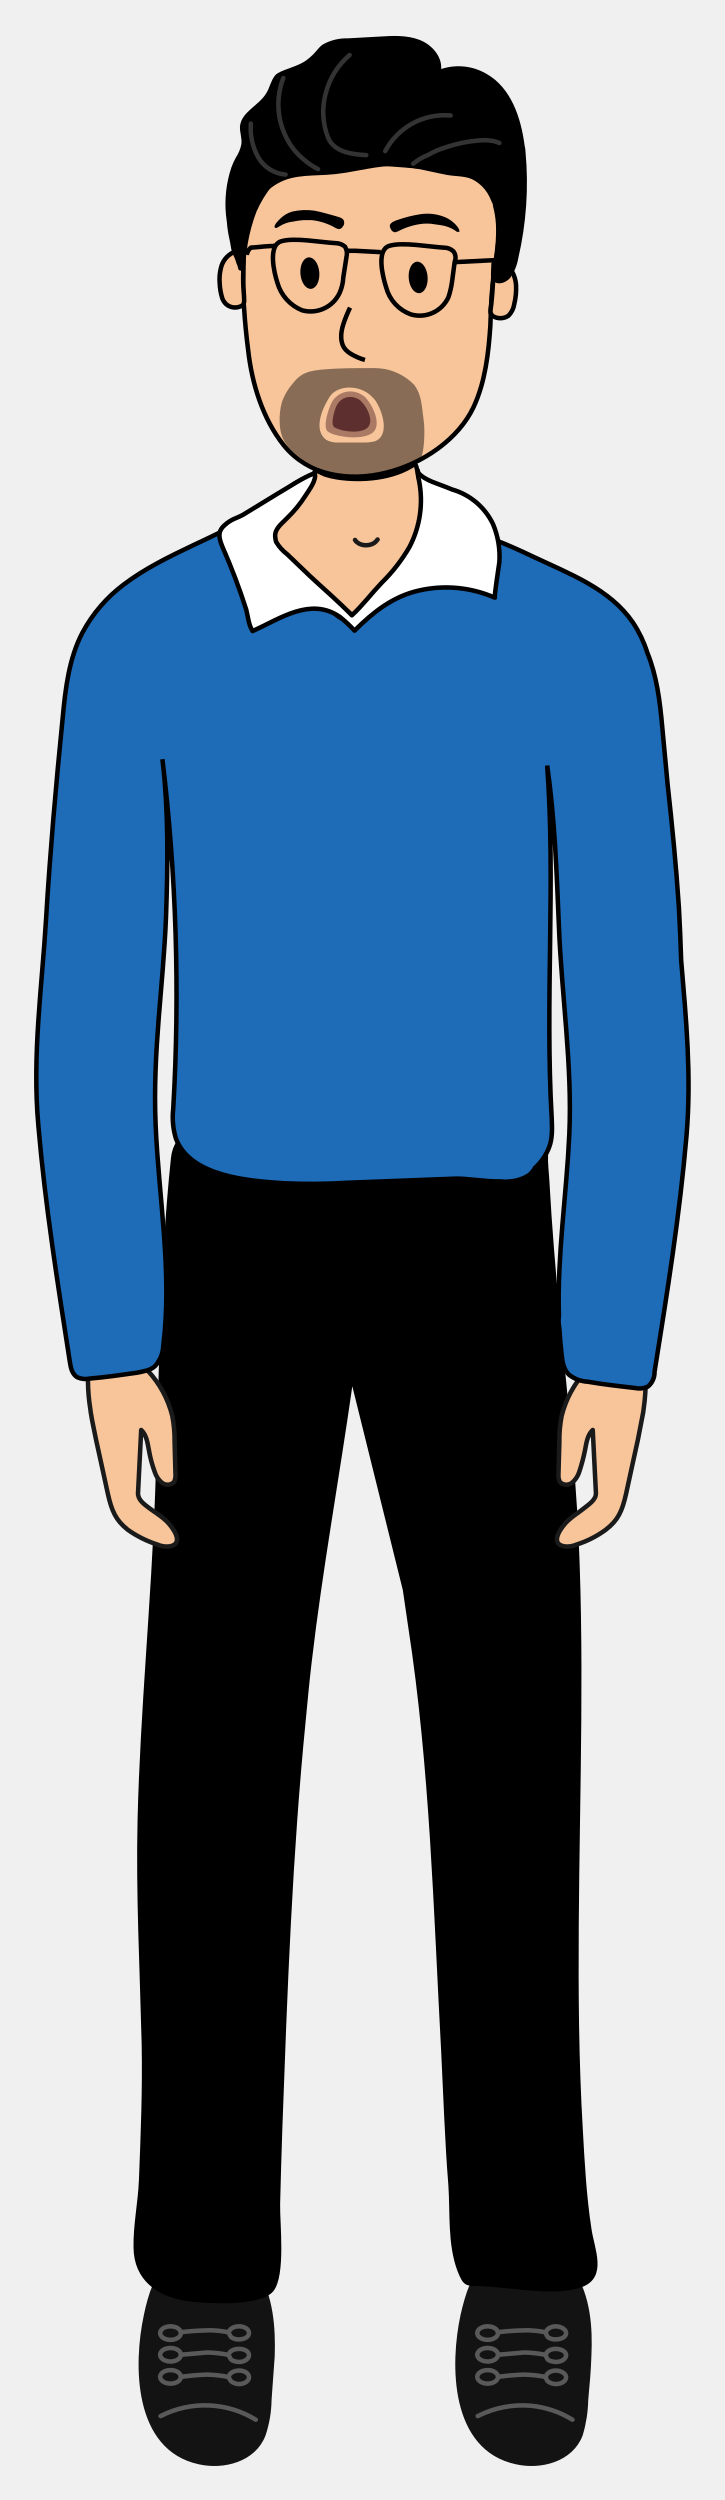
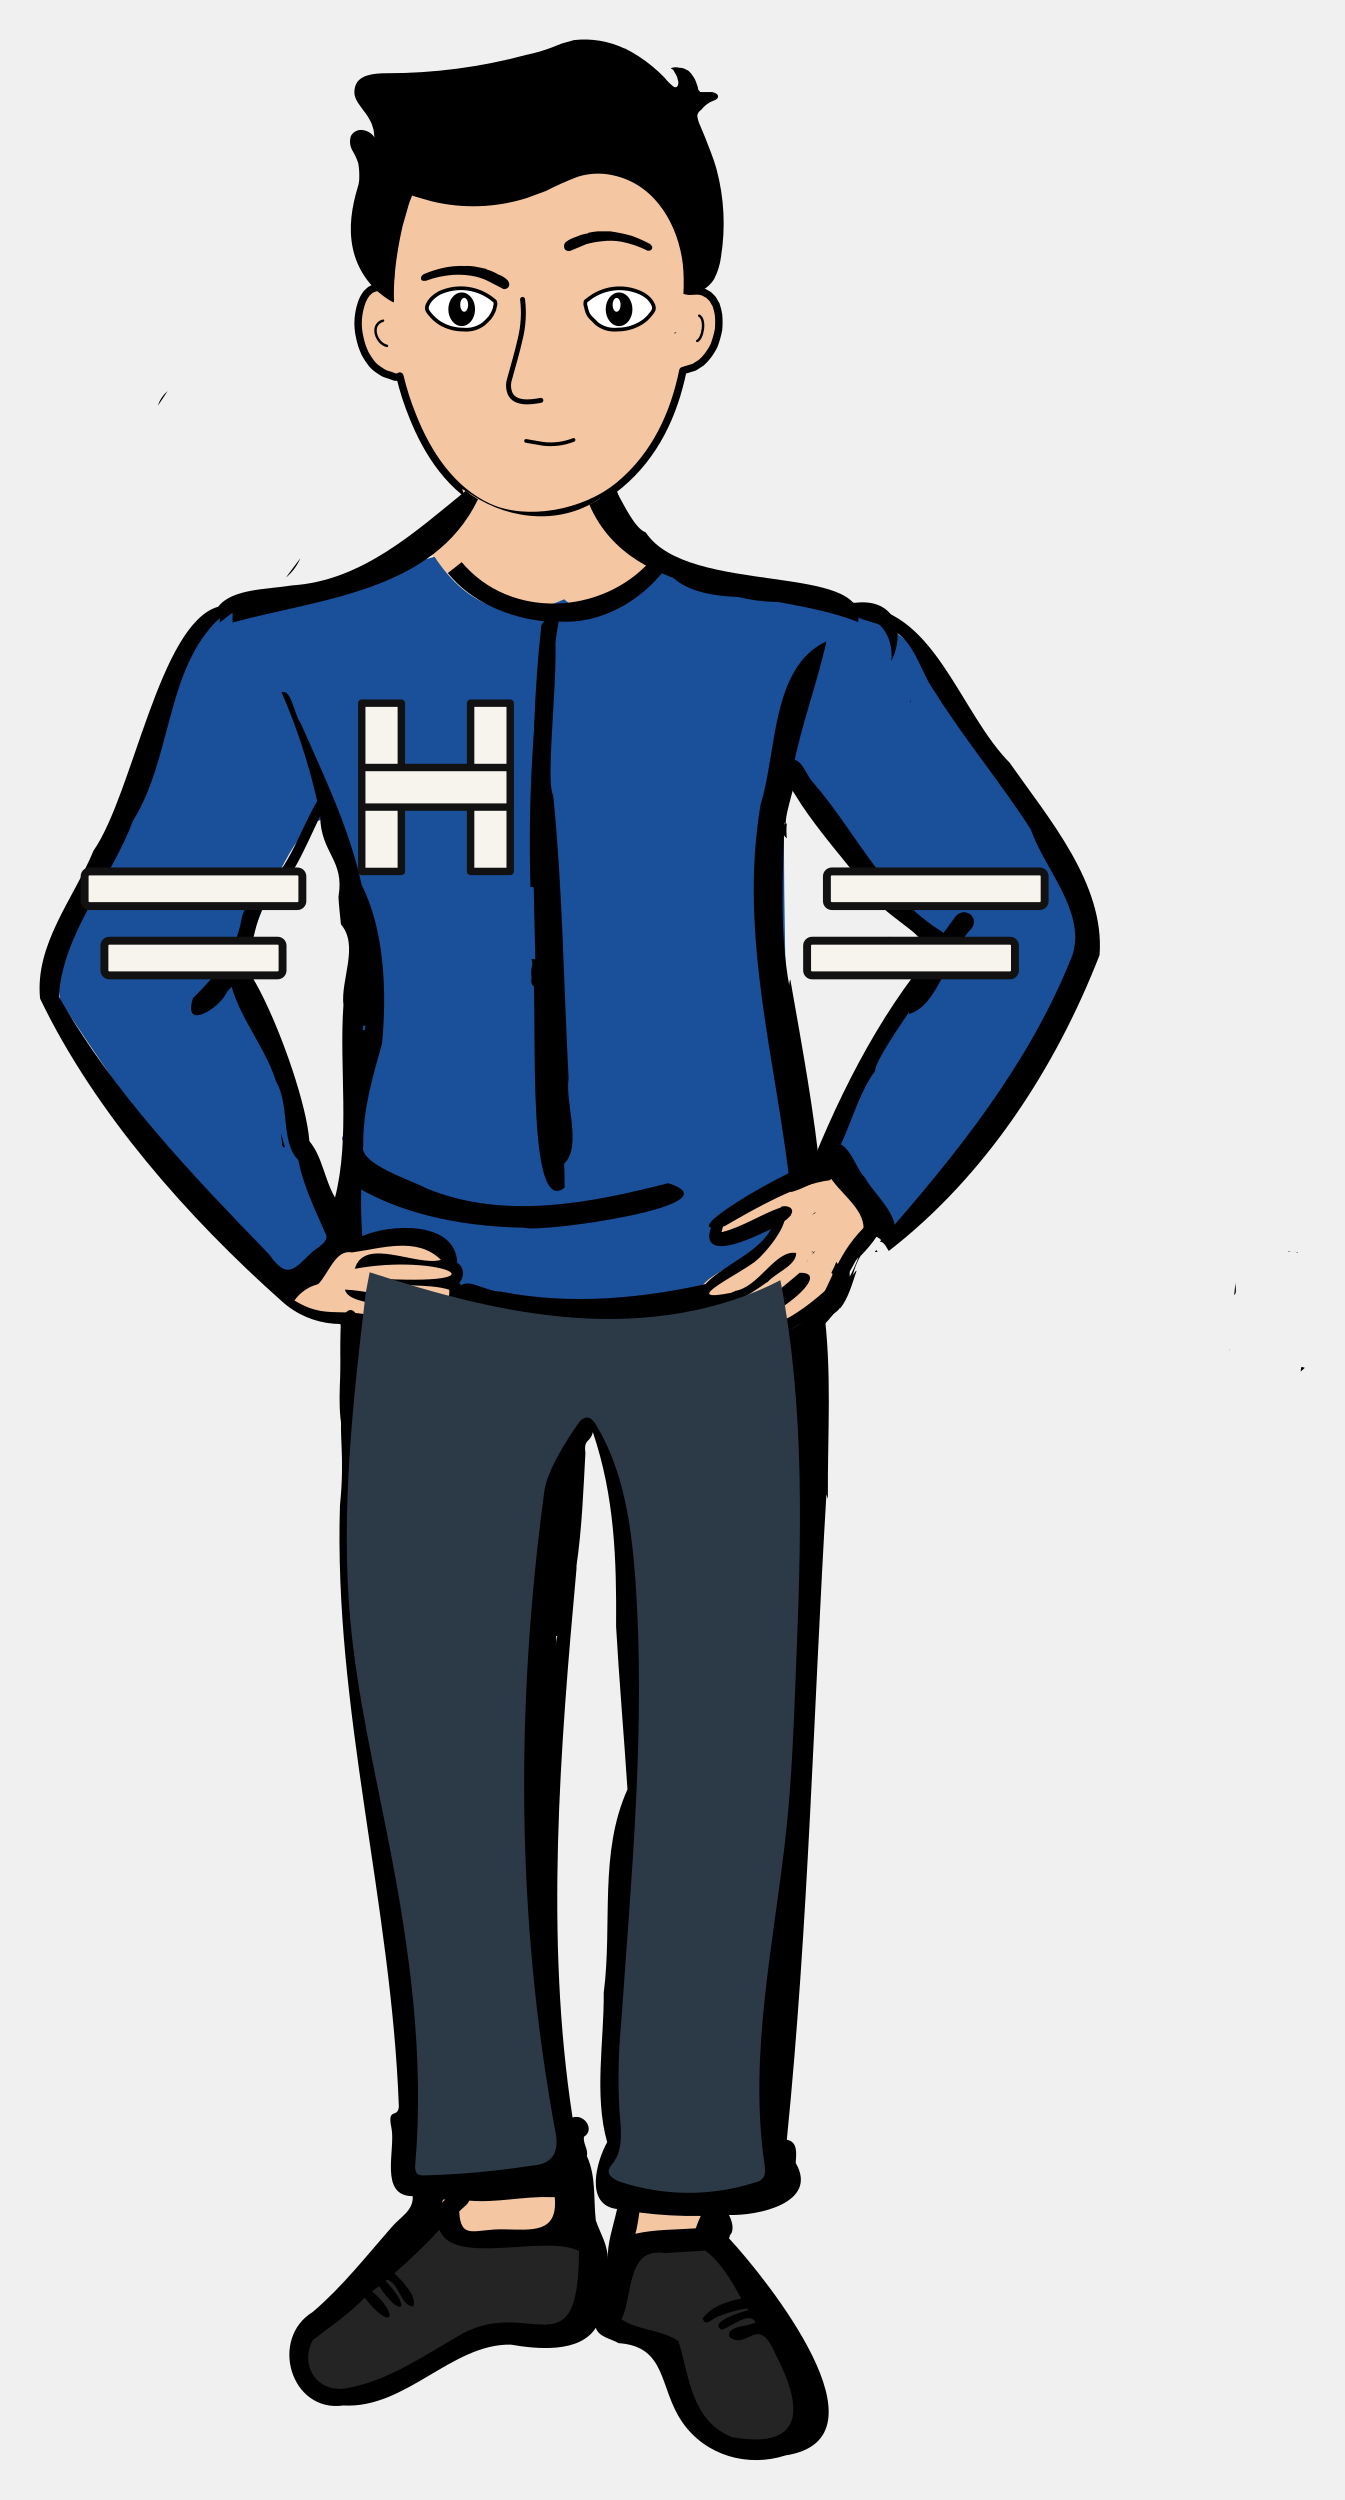
- <svg xmlns="http://www.w3.org/2000/svg" width="160.6" height="554.2" viewBox="160.7 26.3 160.6 554.2">
+ <svg xmlns="http://www.w3.org/2000/svg" width="271.7" height="505.2" viewBox="140.9 55.9 271.7 505.2">
  <svg width="500" height="600" preserveAspectRatio="xMidYMin slice" style="overflow:visible" viewBox="0 0 500 600">
    <svg width="500" height="600" style="overflow:visible">
      <svg width="500" height="600" preserveAspectRatio="xMidYMin slice" style="overflow:visible" viewBox="0 0 500 600">
        <svg viewBox="0 0 500 600">
-           <path fill="#f8c59a" stroke="#000" stroke-linecap="round" stroke-linejoin="round" d="M230.4 62.5a40 40 0 0 1 4.8-.3c6.9 0 13.8.6 20.6 1.2s12.1 1.6 14.3 7.3c.1.2.1.3.2.4a2.9 2.9 0 0 1 .2.9c1.4 5.1.3 10.6-.4 15.7a9 9 0 0 1-.2 1.7c-.3 3-.4 6-.5 9.1-.4 6-1.1 12.4-3.7 18-6.6 14.1-31.2 22-42.1 8.5-4.7-5.9-7.1-13.8-7.9-21.2q-.6-4.6-.9-9.3a53 53 0 0 1-.2-6.9 38.1 38.1 0 0 1 2.5-14.6 26.3 26.3 0 0 1 3.5-5.8c2.4-2.8 6.2-4.2 9.8-4.7" />
-           <path fill="#f8c59a" stroke="#000" stroke-linecap="round" stroke-linejoin="round" d="M273.4 96.3a4.6 4.6 0 0 0 1.3-2.6 14.6 14.6 0 0 0 .4-4.2 7 7 0 0 0-1.5-3.9c-.3-.3-.5-.6-.9-.7a3.4 3.4 0 0 0-2-.4h-.4c-.2.1-.2.3-.2.5a87 87 0 0 1-.5 8.8c-.1 1.1-.5 1.9.4 2.6a3.2 3.2 0 0 0 3.4-.1m-62.6-2.6a3.6 3.6 0 0 1-.8-1.2 12.8 12.8 0 0 1-.6-3.4 10.2 10.2 0 0 1 .3-3.5 5.1 5.1 0 0 1 2.6-3.3l1.1-.2c.3 0 .9-.1 1.2.1a.6.6 0 0 1 .1.4c0 1.8-.1 3.6-.1 5.3s.1 2.8.2 4.2 0 1.9-1 2.2a3 3 0 0 1-3-.6" />
-           <path d="M277.2 60a74.2 74.2 0 0 1-1.6 23.5 10.8 10.8 0 0 1-1.8 4.4c-.9 1-2.5 1.7-3.6.8s-.6-2.4-.3-3.6a34.9 34.9 0 0 0 .8-10.2c-.3-3-1.2-6.3-3.6-8s-4.8-1.4-7.2-1.8-7.5-1.8-11.3-2-9 1.3-13.6 1.8-9-.1-12.8 2.1-4.7 4.8-5.7 8a58 58 0 0 0-1.6 10c0 .4-.3 1.4-.9 1.3s-.5-.7-.6-.9a18 18 0 0 1-.6-1.7c-.3-.6-.5-1.2-.7-1.7s-.3-1.7-.5-2.5a26 26 0 0 1-.6-3.9c-.1-.5-.1-1.1-.2-1.6a25.4 25.4 0 0 1 1.2-10.6 15 15 0 0 1 1-2.2 8.1 8.1 0 0 0 1.2-2.9c.2-1.4-.4-2.7-.3-4 .3-3.2 4.2-4.6 5.8-7.3.8-1.2 1-2.8 2-4s4.9-1.8 7-3.4 2.2-2.4 3.5-3.4a10.6 10.6 0 0 1 5.6-1.4l7.2-.4c2.9-.2 5.9-.3 8.6.7s5.1 3.6 4.9 6.5a12.3 12.3 0 0 1 10.1 1.1c5.4 3.1 7.6 9.7 8.4 15.9a6 6 0 0 1 .2 1.4" />
-           <path fill="none" stroke="#000" stroke-miterlimit="10" d="M235.1 80.2a3.2 3.2 0 0 1 2.1.8 3 3 0 0 1 .3 2.3l-.7 4.5a9.4 9.4 0 0 1-.8 3.4 7.1 7.1 0 0 1-8.3 3.9 9.3 9.3 0 0 1-5.5-6.1c-.8-2.4-2.1-8.3.8-9.2s8.6.2 12.1.4Zm24 1a3 3 0 0 1 2.1.8 2.3 2.3 0 0 1 .3 2.3l-.6 4.5a18.7 18.7 0 0 1-.8 3.4 7 7 0 0 1-8.3 3.8 8.7 8.7 0 0 1-5.5-6c-.8-2.5-2.2-8.3.7-9.2s8.7.2 12.1.4Z" />
-           <path fill="none" stroke="#000" stroke-miterlimit="10" d="M215.4 82.8a2.6 2.6 0 0 1 .9-1.6c1.8-.1 4.3-.5 5.3-.3l-.5-.2m16.7 1.2h1.8l5.6.3c.1 0 .1.1.2 0m16.3 2.2 9.9-.5m-30 22.2a13 13 0 0 1-3.2-1.4 4.8 4.8 0 0 1-1.1-.9c-1.3-1.5-1.1-3.7-.5-5.6a29 29 0 0 1 1.5-3.7" />
-           <path d="M252.6 111.7a12.3 12.3 0 0 0-6.6-3.6 18.3 18.3 0 0 0-3.3-.2c-3.5 0-6.9 0-10.3.3s-5 .8-6.8 3.1a13 13 0 0 0-2.4 4.1 14.4 14.4 0 0 0-.5 4.6c.1 3.6 1.6 5.5 4.3 7.6a14.6 14.6 0 0 0 3.6 2.1 21 21 0 0 0 3.5 1.3 20.3 20.3 0 0 0 8.5.4 42 42 0 0 0 7.2-1.6c1.3-.4 3.3-.5 4.1-1.7s1.1-6.1.7-8.8-.4-5.4-1.9-7.4Zm-8.6 3.5c1.7 2.7 3 7.6-.1 8.9a10.2 10.2 0 0 1-3 .3h-5.2a5.1 5.1 0 0 1-2.7-.6c-2.8-2.1-1-6.6.4-8.9a5.1 5.1 0 0 1 .9-1.3c2.4-2.2 6.6-1.6 8.7.5a6.3 6.3 0 0 1 1 1.1" opacity=".45" />
-           <path fill="#5e2f2f" d="M239.8 113.3a5.4 5.4 0 0 1 1.8 1c1.8 1.8 4.1 6.7 1.3 8.2s-8.4.5-9.6-.6.5-5.8 1.1-6.7a4.7 4.7 0 0 1 5.4-1.9" opacity=".5" />
-           <path fill="#5e2f2f" d="M239.5 114.5a2.6 2.6 0 0 1 1.3.8c1.4 1.3 3.1 4.9 1 6.1s-6.3.3-7.1-.5.3-4.3.8-5a3.3 3.3 0 0 1 4-1.4" />
-           <path d="M261.3 75.7a6.8 6.8 0 0 0-2.6-1.5 10.3 10.3 0 0 0-4.9-.4A28 28 0 0 0 249 75c-.6.2-1.9.6-1.9 1.4a1.9 1.9 0 0 0 .3.8 1.1 1.1 0 0 0 .9.6l.6-.2a15.3 15.3 0 0 1 5.5-1.7 11 11 0 0 1 1.8 0l2.1.3a7.7 7.7 0 0 1 3.3 1.2l.4.3h.5c.3-.5-.9-1.8-1.2-2m-38.4-1a6.1 6.1 0 0 1 2.6-1.5 13.4 13.4 0 0 1 4.9-.2c1.6.3 3.2.8 4.7 1.2s1.9.7 1.9 1.5a1.1 1.1 0 0 1-.3.8 1.1 1.1 0 0 1-.9.6l-.6-.2a13.3 13.3 0 0 0-5.4-1.8H228a14.6 14.6 0 0 0-2.2.3 7.2 7.2 0 0 0-3.2 1.1l-.5.3a.4.4 0 0 1-.5-.1c-.3-.5 1-1.7 1.3-2" />
-           <ellipse cx="229.4" cy="86.9" rx="2.1" ry="3.5" transform="rotate(-4.4 228.674 86.992)" />
-           <ellipse cx="253.4" cy="87.9" rx="2.1" ry="3.5" transform="rotate(-4.4 252.101 87.892)" />
-           <path fill="none" stroke="#fff" stroke-linecap="round" stroke-linejoin="round" d="M224 65a7.7 7.7 0 0 1-6.1-3.9 13.4 13.4 0 0 1-1.6-7.4m14.9 10.1a17.7 17.7 0 0 1-5.4-4.4 16.3 16.3 0 0 1-2.3-15.8m18.4 17.1c-2.9-.2-6.5-.5-8.2-3.3a.5.5 0 0 0-.2-.4 15.6 15.6 0 0 1-.6-10 16.6 16.6 0 0 1 5.3-8.5m7.9 21.3a14.9 14.9 0 0 1 14.5-7.9m-8.3 10.7a11.7 11.7 0 0 1 3.4-2 17.3 17.3 0 0 1 3.7-1.6 30.7 30.7 0 0 1 8-1.6 8.3 8.3 0 0 1 2.2.1 6.1 6.1 0 0 1 1.8.5" opacity=".2" />
+           <path fill="#f4c7a2" stroke="#000" stroke-linecap="round" stroke-linejoin="round" stroke-width="1.5" d="M286.1 119.5a11.7 11.7 0 0 0-.5-2l-.7-1.2-.8-.8-.9-.5a3.5 3.5 0 0 0-1.1-.3h-1.9c-.1-3.5-.3-6.9-.7-10.3a16 16 0 0 0-.2-2.2c-.5-6.1-1.6-12.5-5.9-17.1s-11.7-4.9-17.7-5-13.5 0-19.8 2.4a22.2 22.2 0 0 0-9.5 6.5c-2.6 3.2-3.8 7.1-4.7 11a64 64 0 0 0-2 14.4l-.2-.2h-.4l-1.4-.2h-.8l-.8.3a1.8 1.8 0 0 0-.7.5 2.7 2.7 0 0 0-.7.8 6.7 6.7 0 0 0-.8 1.7 13.3 13.3 0 0 0-.6 3 12.2 12.2 0 0 0 .3 3.8 14.2 14.2 0 0 0 1.1 3.3 15.3 15.3 0 0 0 1.4 2.1 6.5 6.5 0 0 0 1.6 1.3 4 4 0 0 0 1.6.8l.6.2.8.3h.8l.2-.2a55 55 0 0 0 2.6 8.1c3 7.6 7.9 15 15.4 18.4s19.2 1.5 26.4-4.5 11-14.3 12.8-23.1l2.3-.7 1.4-.9a8.6 8.6 0 0 0 1.3-1.4 12 12 0 0 0 1.3-2.1 19 19 0 0 0 .9-3.2 16 16 0 0 0 0-3" />
+           <path fill="none" stroke="#000" stroke-linecap="round" stroke-linejoin="round" stroke-width=".5" d="M218.3 120.7c-2.7.8-1.4 4.6.8 5.1m63.1-6.1c1.4.8.7 4.6-.4 5.1" />
+           <path d="M224.2 95.4c0 .1 3.7 1.1 4 1.2a35.8 35.8 0 0 0 19.2-.7l3.8-1.4a64 64 0 0 1 6.5-2.9 13.8 13.8 0 0 1 7.8-.1c8.1 2.1 12.5 10.1 13.4 17.9a39 39 0 0 1 .1 5.9 4.3 4.3 0 0 0 2.5 0l1.2-.7a6.1 6.1 0 0 0 2.5-2.3 13.2 13.2 0 0 0 1.4-4.5 42.4 42.4 0 0 0-.9-17.7c-.6-2.2-1.5-4.3-2.3-6.4l-1-2.4a6.6 6.6 0 0 1-.6-2 1.6 1.6 0 0 1 .8-1.2 6.1 6.1 0 0 1 1.7-1.5c.5-.3 1.6-.5 1.7-1.1s-.7-.9-1.2-1h-2.4l-.4-.5a3.5 3.5 0 0 0-.3-1.1 5.1 5.1 0 0 0-.9-1.8l-.2-.3-.3-.3a1.2 1.2 0 0 0-.7-.5 2.3 2.3 0 0 0-1.4-.4 2.6 2.6 0 0 0-1.5 0c-.1 0-.3.2-.2.2h.1a1.1 1.1 0 0 1 .6.7 4 4 0 0 1 .5.9c.1.2.1.5.2.7s.2 1.1-.3 1.4a.7.7 0 0 1-.6-.1 10.2 10.2 0 0 1-1.8-1.8 27 27 0 0 0-2.5-2.3 29 29 0 0 0-5.5-3.6h-.1a18.9 18.9 0 0 0-10.2-1.7l-2.5.7-1 .4a34 34 0 0 1-6.2 1.9 107.7 107.7 0 0 1-28.2 3.7c-2.5 0-5.6.3-6.3 2.6s.7 3.5 1.7 5a11.3 11.3 0 0 1 1.6 2.6c.1.4.3.8.4 1.3s.1 1.3.2 1.5a3.3 3.3 0 0 0-2.3-1.5 2.3 2.3 0 0 0-2.5 1.2 3.7 3.7 0 0 0 .3 2.9 12.3 12.3 0 0 1 1.2 2.6 14.2 14.2 0 0 1 .2 2.9 5.8 5.8 0 0 1-.3 1.9c-1.2 4-1.9 8.2-1 12.4a16.1 16.1 0 0 0 7 10.2 7.5 7.5 0 0 0 1.2.7c.2-.1.1-.1.1-.2a2.7 2.7 0 0 0 0-.9v-1.6q.1-3.3.6-6.6t1.2-6.3l.9-3.1a16.6 16.6 0 0 1 1-2.9" />
        </svg>
      </svg>
    </svg>
    <svg width="500" height="600" style="overflow:visible">
      <svg width="500" height="600" preserveAspectRatio="xMidYMin slice" style="overflow:visible" viewBox="0 0 500 600">
        <svg viewBox="0 0 500 600">
-           <path stroke="#000" stroke-linecap="round" stroke-linejoin="round" d="M287.6 530c3.5 5.5 4 12.2 3.7 18.6-.1 3.2-.4 6.5-.7 9.7a28.8 28.8 0 0 1-1.2 7.7c-2.1 5.6-8.9 7.3-14.2 6.1-14.2-3-14.3-21.5-11.9-32.6 1-4.3 2.4-9.3 5.9-12.2 5.5-4.7 14.6-3.5 18.4 2.7" opacity=".92" />
-           <path fill="none" stroke="#fff" stroke-linecap="round" stroke-linejoin="round" d="M266.6 561.9a22 22 0 0 1 11.8-2.3 21.5 21.5 0 0 1 9.2 3.1" opacity=".3" />
-           <g fill="none" stroke="#fff" stroke-linecap="round" stroke-linejoin="round" opacity=".3">
-             <ellipse cx="268.8" cy="553.2" rx="2.3" ry="1.5" />
-             <path d="M281.7 553.3c0-.8 1-1.5 2.2-1.5s2.3.7 2.3 1.5-1 1.5-2.3 1.5a3 3 0 0 1-1.6-.5c-.5-.3-.4-.7-.7-1s-3.5-.6-4.7-.6a54 54 0 0 0-5.8.5" />
-             <ellipse cx="268.8" cy="548.3" rx="2.3" ry="1.5" />
-             <path d="M281.7 548.4c0-.8 1-1.4 2.2-1.4s2.3.6 2.3 1.4-1 1.5-2.3 1.5a4.2 4.2 0 0 1-1.6-.4c-.5-.4-.4-.8-.7-1.1s-3.5-.6-4.7-.6l-5.8.5" />
-             <ellipse cx="268.8" cy="543.5" rx="2.3" ry="1.5" />
-             <path d="M281.7 543.5c0-.8 1-1.5 2.2-1.5s2.3.7 2.3 1.5-1 1.4-2.3 1.4a2.9 2.9 0 0 1-1.6-.4c-.5-.3-.4-.8-.7-1.1s-3.5-.6-4.7-.5a55 55 0 0 0-5.8.4" />
+           <path stroke="#000" stroke-miterlimit="10" stroke-width=".5" d="M239.2 110.6a9.4 9.4 0 0 1 2.3 1 4.6 4.6 0 0 1 1.8 1.1c.3.4.4.9 0 1.2s-.6.2-.9 0l-2.9-1.5a12 12 0 0 0-3.2-1 17 17 0 0 0-3.9-.2 20 20 0 0 0-5.5 1.2h-.5c-.3-.1-.2-.5 0-.7l.3-.2a23 23 0 0 1 3.7-1.2 16.8 16.8 0 0 1 4.4-.4 10 10 0 0 1 2.5.2l1.9.4m20.6-7.2a8.4 8.4 0 0 0-2.4.7 6.3 6.3 0 0 0-2 1 .9.9 0 0 0-.1 1.2.9.9 0 0 0 .9.1l3.1-1.3a19 19 0 0 1 3.3-.6 12.8 12.8 0 0 1 3.9.1 20.7 20.7 0 0 1 5.3 1.8h.4a.4.4 0 0 0 .1-.7l-.2-.2a28 28 0 0 0-3.6-1.6 33 33 0 0 0-4.3-.9h-2.5a12.5 12.5 0 0 0-1.9.3m-2.3 1.7h-.1" />
+           <path fill="none" stroke="#000" stroke-linecap="round" stroke-linejoin="round" d="M246.5 116.4a22.2 22.2 0 0 1-.5 8.1c-.6 2.7-1.4 5.3-2.1 7.9a4.3 4.3 0 0 0-.1 2.5c.7 2.8 4.3 2.3 6.4 1.9" />
+           <path fill="none" stroke="#000" stroke-linecap="round" stroke-linejoin="round" stroke-width=".75" d="m247.2 145 3.5.6a12.7 12.7 0 0 0 6.1-.8" />
+           <path fill="#fff" stroke="#000" stroke-linecap="round" stroke-linejoin="round" stroke-width=".75" d="M240.7 118.7a6.4 6.4 0 0 1-.8 1.4 14 14 0 0 1-1.2 1.2 5.8 5.8 0 0 1-4.2 1.2 9 9 0 0 1-4.7-1.3 8.4 8.4 0 0 1-2-1.8 2.8 2.8 0 0 1-.6-.9 1.6 1.6 0 0 1 .1-1 4.1 4.1 0 0 1 .7-1.1 7 7 0 0 1 1.7-1.3 10.3 10.3 0 0 1 11 1.5c.1.1.3.2.3.4a1.5 1.5 0 0 1-.1.9 3 3 0 0 1-.2.8" />
+           <ellipse cx="234.2" cy="118.4" rx="2.7" ry="3.4" />
+           <ellipse cx="234.7" cy="117.5" fill="#fff" rx=".8" ry="1.4" />
+           <path fill="#fff" stroke="#000" stroke-linecap="round" stroke-linejoin="round" stroke-width=".75" d="M259.5 118.7a2.9 2.9 0 0 0 .8 1.4l1.2 1.2a5.7 5.7 0 0 0 4.1 1.2 9.1 9.1 0 0 0 4.8-1.3 6.7 6.7 0 0 0 2-1.8 2.8 2.8 0 0 0 .6-.9 1.6 1.6 0 0 0-.1-1 4.1 4.1 0 0 0-.7-1.1 5.9 5.9 0 0 0-1.8-1.3 10.2 10.2 0 0 0-10.9 1.5c-.2.1-.3.2-.3.4a1.5 1.5 0 0 0 .1.9 3 3 0 0 0 .2.8" />
+           <ellipse cx="266" cy="118.4" rx="2.7" ry="3.4" />
+           <ellipse cx="265.5" cy="117.5" fill="#fff" rx=".8" ry="1.4" />
+         </svg>
+       </svg>
+     </svg>
+     <svg width="500" height="600" style="overflow:visible">
+       <svg width="500" height="600" preserveAspectRatio="xMidYMin slice" style="overflow:visible" viewBox="0 0 500 600">
+         <svg viewBox="0 0 500 600">
+           <defs>
+             <mask id="a" width=".91" height=".99" x="403.66" y="332.11" maskUnits="userSpaceOnUse">
+               <path fill="#fff" fill-rule="evenodd" d="M403.7 332.1h.9v1h-.9z" />
+             </mask>
+           </defs>
+           <path fill="#f4c7a2" fill-rule="evenodd" d="M262.3 156.5c-7.6 5.4-18 4.7-25.9-.5l-2.1-1.3c2.1 6.2-1.3 7.3-7.1 11.7 8.9 16.7 38.2 17.5 45.7 2.2-5.2-4.5-9-8.3-10.6-12.1" />
+           <path fill="#242424" fill-rule="evenodd" d="M227.1 502.5q-26.7 24.4-26.7 26.7c-.6 20.9 18.1 9.8 40.2-.9 16.7.9 22.3-6.6 18-19.4-6.8-1.9-17.3-4-31.5-6.4m40.2 7.8c-11.8 20.1-2.1 14.6 7.9 21.1 2.3 26.7 33.5 23 29.3 9.7-1.7-6.1-8.5-16.7-20.6-31.7Z" />
+           <path fill="#1a4f9a" fill-rule="evenodd" d="M228.7 168.4c-36.6 10.8-50.4 5.7-54.8 29.8.8 14.8-24.3 44.1-20.8 60.1.3.2 31 47.4 44.5 59.9 1.8 1.6 10.9-14.2 12-12.1s-20.2-50-20.4-54c28.2-79.5 25.9 19.5 20.8 33.9 1.7 4.1 2.4 12.2 2.2 24.4 40.5 17.4 47.6 16 91.1 2.9l-3.2-40.5q-1.5-61.2-.1-58.4c.2.6 9.9 11.8 28.9 33.7-21.6 42.1-26.4 39.9-8.3 58 16.5-10.2 64.5-56.9 17.6-101.6-14.1-26.4-26.1-28.9-65.3-33.9-6.4 6.7-11.9 11.8-18 6.4-10.5 4.8-19.4 1.7-26.2-8.6" />
+           <path fill="#f4c7a2" fill-rule="evenodd" d="m198.6 317.4 10-9.8c10.6-1.6 16.7-2.1 18.2-1.5 4.8 1.2 8.8 7.9 5.6 12q-1.7.6-9.6 1.5c7.5 7.8-1.9 5-6.4 3.7-6.4-.3-10.1-.8-17.8-5.2m28.5 179.6c20.1-3 30.1-3.3 30.1-1s2.2 12.2-5.5 12.2c-17-.4-22.5 4.3-24.6-11.2m39-.8q-1.1 12.9 0 12.9c1.2 0 15.6 1.5 16.3-.9 5.4-13.9 1.7-7.4-16.3-12M309 290.7c11.3 11.1 10.1 10.6 3.6 19.6-.4.8-1.4 9.1-9.7 14.3-1.4 1.8-20.1 4-18.7-4.9-8-6 13-8.5 13.2-17.3-28.7 12.7-.6-10.8 11.6-12.6" />
+           <path d="M263.7 155.8h-.4l-1.2.9c-.7 6.1 6.5 8.7 10.3 12.5-9.8 11-28.4 12-38.2.3l-2.8 2.2c4.6 5.8 12.4 9.1 19.9 9.8a301 301 0 0 0-3.2 53.7c3.2-1.3.8-10.7 2.5-14.7.8-10.8 1-21.7 2.1-32.4.4-2 .7-4.5 1.1-6.6 8.4.6 16.6-4.1 21.5-10.6 9.1 4.2 19.7 8.8 29.6 5.5-16.7-1-33.3-7.7-41.2-20.6m-13.1 93.4a3.9 3.9 0 0 1-2.3.5c1.7 5.2-1.8 53 6.7 46.2 0-15.7-3.1-31.2-4.2-46.8h-.2" />
+           <path d="M262.3 156.5c.2 1 .5 1.6 1.3.8h.6a.5.5 0 0 0 .9.2c1.3.3.9-1.8 0-3.3a15 15 0 0 1-2.8 2.3m14.8-33.3c.2.2.4 0 .5-.2zm-26.3 126.1c-2.2.5-2.7 1.6-2.5 3.8 2.3-.7 3.5-1.4 2.9-4zm-1.9-16.6c-1.1.1-.3 1.7-.5 2.5 1.8-.5 2.1-1.2 1.7-3zm-.6 21.1c-.4 1.8 1.8 1.8 3 2.3.4-2-1.3-4.2-3-2.3" />
+           <path d="M248.3 253.9a15 15 0 0 1 3 .2 11 11 0 0 1-.1-1.8l-2.8-.2a11 11 0 0 0-.1 1.8m0-21.1c0 .8.1 1.6.1 2.4 2-.2 2-1.2 1.7-3zm48.8-56.9c.2 2.7 4.1 1.2 5.8.9-.6-.1-1.5-1-2-.2s-2.8-1.4-3.8-.7" />
+           <path d="M250.3 182.2c-2.9 26.3-1.4 52.5-1 78.8 1.8 9.4-2.1 24.2 4.5 30.8 5.4-2.6 1.2-12.8 2-18-1-19.1-1.2-38.1-3.1-57.1-2.3-4 3.8-43.5-2.4-34.5m-75.7-47.1a5.9 5.9 0 0 0-1.8 2.8l2-3zm24.6 36.8-.5.7a10.2 10.2 0 0 0 2.9-3.9zm75.2-2.9c3.9 10.1 21.2 7.2 30.5 7.2-10.3-2.2-22.1-1.5-30.5-7.2" />
+           <path d="M264.5 157.7c6.7 16.9 26.4 18.6 42.4 18.9-16-2.5-35.1-4.5-41.7-21.8a2.1 2.1 0 0 0-.7 2.9" />
+           <path d="M295.6 174.9c3.7.9 7.4 2 11.3 1.7-5.3-1.2-10.6-1.8-15.9-3a35 35 0 0 0 4.6 1.3" />
+           <path d="M290 174.2c.6 2.9 4.9.4 7 .8-2.3-.4-4.6-.8-6.9-1.4a1.3 1.3 0 0 0-.1.6m111.2 134.6a2.8 2.8 0 0 1 2 .3v-.1a6.4 6.4 0 0 0-2-.3m-10.9 8.9c.7-.4.1-2.1.3-2.9zm-1 11.3c0-.1.1-.3 0-.3z" />
+           <g mask="url(#a)">
+             <path d="m403.7 333.1.9-.8-.7-.2a3.6 3.6 0 0 0-.2 1" />
          </g>
-           <path stroke="#000" stroke-linecap="round" stroke-linejoin="round" d="M217.4 530c3.4 5.5 3.9 12.2 3.7 18.6-.2 3.2-.5 6.5-.7 9.7a25.4 25.4 0 0 1-1.3 7.7c-2.1 5.6-8.9 7.3-14.2 6.1-14.1-3-14.2-21.5-11.8-32.6.9-4.3 2.4-9.3 5.8-12.2 5.5-4.7 14.6-3.5 18.5 2.7" opacity=".92" />
-           <path fill="none" stroke="#fff" stroke-linecap="round" stroke-linejoin="round" d="M196.3 561.9a21.5 21.5 0 0 1 21.1.8" opacity=".3" />
-           <g fill="none" stroke="#fff" stroke-linecap="round" stroke-linejoin="round" opacity=".3">
-             <ellipse cx="198.5" cy="553.2" rx="2.3" ry="1.5" />
-             <path d="M211.4 553.3c0-.8 1-1.5 2.3-1.5s2.2.7 2.2 1.5-1 1.5-2.2 1.5a2.8 2.8 0 0 1-1.6-.5c-.5-.3-.4-.7-.8-1s-3.5-.6-4.7-.6a57 57 0 0 0-5.8.5" />
-             <ellipse cx="198.5" cy="548.3" rx="2.3" ry="1.5" />
-             <path d="M211.4 548.4c0-.8 1-1.4 2.3-1.4s2.2.6 2.2 1.4-1 1.5-2.2 1.5a3.8 3.8 0 0 1-1.6-.4c-.5-.4-.4-.8-.8-1.1s-3.5-.6-4.7-.6l-5.8.5" />
-             <ellipse cx="198.5" cy="543.5" rx="2.3" ry="1.5" />
-             <path d="M211.4 543.5c0-.8 1-1.5 2.3-1.5s2.2.7 2.2 1.5-1 1.4-2.2 1.4a2.7 2.7 0 0 1-1.6-.4c-.5-.3-.4-.8-.8-1.1s-3.5-.6-4.7-.5a57 57 0 0 0-5.8.4" />
-           </g>
-           <path fill-rule="evenodd" d="m250 378.8 1.2 8.2c4.8 31 5.6 62.8 7.3 94.1.5 9.9.8 19.8 1.6 29.7.4 6.1-.2 13 2 18.9 1.4 3.6 1.9 3.3 5.2 3.4 6.2.2 16.6 2.4 22.4.2s2.7-8.6 2.1-13c-1.1-7.2-1.5-14.6-1.9-21.9-.9-15.2-1-30.3-.9-45.4.2-30.3 1.4-60.7-.3-91-.3-4.5-.6-9-1-13.6-1.8-20-4.1-40-5.2-60.1-.1-2-.4-4.1-.3-6.1s0-4.5-2.6-5.9-4.6-1.3-7-1.5c-9.1-.4-18.1.2-27.1.4s-18.7.2-28.1-.1c-6.4-.3-17.9-.9-18.8 7.9-2.6 24.6-2.6 49.4-3.5 74.1s-3.3 48.2-3.9 72.4c-.4 16.6.5 33.2.9 49.8.2 10.1-.2 20.2-.6 30.2-.2 5.1-1.3 10-1.2 15.1.1 7.1 5.2 10.8 11.8 11.8 4 .6 16.4 1.3 19.2-2.2s1.4-15.1 1.5-19.3.3-11.4.5-17.1c1.1-30.2 2.2-60.3 5.2-90.4.4-4.2.8-8.5 1.3-12.7 2.4-20.5 6.1-40.7 9-61.1" />
-           <path fill="#f8c59a" stroke="#1a1a1a" stroke-linecap="round" stroke-linejoin="round" d="M180.7 338.5c0 .2.1.5.1.8.3 2 .8 4.1 1.2 6.2.9 3.9 1.7 7.9 2.6 11.9s1.8 5.9 4.4 8a24 24 0 0 0 6.6 3.3 5.1 5.1 0 0 0 2.7.4c3.5-.6.5-4.5-.8-5.7s-2.4-1.8-3.6-2.7-2.7-1.9-2.6-3.5l.7-13.9c1.2 1.1 1.4 2.9 1.7 4.4a27 27 0 0 0 1.3 4.9 5.1 5.1 0 0 0 1.6 2.4 2 2 0 0 0 2.7-.2 3.4 3.4 0 0 0 .3-1.7l-.2-7.1a28.4 28.4 0 0 0-.5-5.8 22.7 22.7 0 0 0-5.4-10 5.8 5.8 0 0 0-1.7-1.4 3.6 3.6 0 0 0-2.3-.3 24.3 24.3 0 0 0-7.6.8c-1.8.7-1.8 1.4-1.7 3.2a40.5 40.5 0 0 0 .5 6m122.7 0c0 .2-.1.5-.1.8l-1.2 6.2c-.9 3.9-1.7 7.9-2.6 11.9s-1.8 5.9-4.5 8a22.1 22.1 0 0 1-6.5 3.3 5.1 5.1 0 0 1-2.7.4c-3.5-.6-.5-4.5.8-5.7s2.4-1.8 3.5-2.7 2.8-1.9 2.7-3.5l-.7-13.9c-1.2 1.1-1.4 2.9-1.7 4.4a39 39 0 0 1-1.3 4.9 5.1 5.1 0 0 1-1.6 2.4 2 2 0 0 1-2.7-.2 3.4 3.4 0 0 1-.3-1.7l.2-7.1a28.4 28.4 0 0 1 .5-5.8 22.7 22.7 0 0 1 5.4-10 5.8 5.8 0 0 1 1.7-1.4 3.6 3.6 0 0 1 2.3-.3 24.3 24.3 0 0 1 7.6.8c1.8.7 1.8 1.4 1.7 3.2s-.2 4-.5 6" />
-           <path fill="#1e6bb8" stroke="#000" stroke-miterlimit="10" d="M311.7 239.2c-.1-3.9-.3-7.8-.5-11.7-.6-9.2-1.5-18.3-2.5-27.3l-1.2-12.8c-.5-5.6-1.2-11.3-3.3-16.4a26 26 0 0 0-3.2-6.7c-5.1-7.5-14.1-10.8-21.9-14.5-5.7-2.7-11.5-5.3-17.8-6.4a3.4 3.4 0 0 0-1.4-.1 3.9 3.9 0 0 0-2 1.6 110 110 0 0 1-10.5 12.1 26.5 26.5 0 0 1-8.2 6.3 5.8 5.8 0 0 1-1.8.4 4.7 4.7 0 0 1-2.8-1.8c-2.7-3.2-5.3-6.9-9.2-8.5-2.2-1-6.9-1.6-7-4.9s3.8-4.9 5.9-6.7 4.8-4.5 5.8-7.6c.1-.3.3-2.8.1-2.7a19.5 19.5 0 0 0-3.6 1.7c-1.5.7-1.9 1.6-2.9 2.7s-3.2 2.1-4.6 3.1c-9.5 6.3-21.8 9.9-31 16.9a32.4 32.4 0 0 0-9.1 10.6c-3 5.7-3.8 12.4-4.4 18.9-1.5 14.9-2.8 29.8-3.7 44.8s-3.1 30-1.7 45.6c1.5 17.6 4.3 35.1 7 52.5.2 1.3.5 2.6 1.6 3.3a4.4 4.4 0 0 0 2.8.3c3.5-.3 7-.8 10.5-1.3 1.4-.3 3-.5 4-1.5a7.2 7.2 0 0 0 1.8-4.5c2-16.3-1-32.6-1.7-48.9s1.7-30.7 2.3-46.1c.4-11.5.6-23.5-.8-35a436.4 436.4 0 0 1 2.4 77.5 16.3 16.3 0 0 0 .6 6.6c3.2 8.5 16.3 9.4 23.9 9.9a131 131 0 0 0 14-.1l23.5-.9c2.7-.2 7 .7 10.8.6a4.9 4.9 0 0 0 1.7 0 8.6 8.6 0 0 0 4.5-1.5 5.7 5.7 0 0 0 1.2-1.5 12.2 12.2 0 0 0 3.1-4.5c.8-2 .7-4.3.6-6.6-1.5-26.1.9-52-1-78.1 1.7 11.9 2.1 23.7 2.6 35.7.6 15.3 3 30.8 2.3 46.1-.6 13.3-2.7 26.7-2.3 40.1a9.1 9.1 0 0 0 .1 2.9c.1 2 .3 3.9.5 5.8s.5 3.4 1.7 4.5a7.3 7.3 0 0 0 4.1 1.5c3.5.6 7 1 10.5 1.4a4.5 4.5 0 0 0 2.8-.3 4.1 4.1 0 0 0 1.5-3.3c2.8-17.5 5.6-34.9 7.1-52.5 1.1-13.3-.1-25.7-1.2-38.7Z" />
-           <path fill="#f8c59a" stroke="#000" stroke-linecap="round" stroke-linejoin="round" d="M221.5 144.6v.2l-1.6 2.3c-.8 1.6-1.4 3.6-.2 5.2a16.3 16.3 0 0 0 7.2 5.2c1.8.5 3.6.8 5.4 1.4a16.4 16.4 0 0 1 7.5 4.9 34.7 34.7 0 0 1 16.9-8.4c4.2-.7 9.4-6.3 8.6-10.9a11 11 0 0 0-.9-2.3c-1.7-3.1-4.7-5.3-7.7-7.3a8.2 8.2 0 0 1-2.9-2.3c-.6-1.1-.5-2.5-1.1-3.5-4.7 3.3-11.9 3.9-17.4 3a18 18 0 0 1-2.5-.6c-.4-.1-1.9-1-2.2-.8s-.1.8-.1 1.1a6 6 0 0 1-.6 1.4 23 23 0 0 1-1.6 2.6 35.7 35.7 0 0 1-4.4 5.2 9.4 9.4 0 0 0-1 1l-.8 1.3a14 14 0 0 0-.6 1.3" />
-           <path fill="none" stroke="#1a1a1a" stroke-linecap="round" stroke-linejoin="round" d="M239.4 146c.8 1.3 2.9 1.5 4.2.7a3 3 0 0 0 .8-.8" />
-           <path fill="#fff" stroke="#000" stroke-linecap="round" stroke-linejoin="round" d="M221.7 145.2a6 6 0 0 0 .2 1.2 9.5 9.5 0 0 0 2.5 2.8l4.9 4.7c3.1 2.9 6.4 5.7 9.4 8.8 2.3-2.1 4.4-4.9 6.6-7.2a37.3 37.3 0 0 0 6.2-8 22.4 22.4 0 0 0 2.1-14.6 9 9 0 0 1-.3-2.3c0 1.1 2.5 2.2 3.2 2.5s3 1.1 4.4 1.7a14.5 14.5 0 0 1 9.1 7.7 18.6 18.6 0 0 1 1.4 8.4c-.1.7-1.2 7.9-1 7.9a26.9 26.9 0 0 0-16.8-1.6c-5.8 1.3-10.2 4.8-14.3 8.9a32 32 0 0 0-3.2-3c-6.5-4.6-13.4.4-19.4 3.1-.9-1.4-1-3.1-1.4-4.7a139 139 0 0 0-5.3-14c-.7-1.8-1.2-3.2.4-4.7s2.8-1.6 4.2-2.4l7.7-4.7c2.6-1.5 5.3-3.4 8.1-4.5.7 1.3-1.3 3.9-2 5a26.8 26.8 0 0 1-4 4.9c-1.1 1.2-2.8 2.3-2.7 4.1" />
+           <path d="M295.8 175.6a10.5 10.5 0 0 0 2.9.8c5.7-.3 10.8 1.5 15.9 4.2a15 15 0 0 0 .2-2.1c-6.9-1.5-13.8-2.8-20.8-3.9zm3.4.1" />
+           <path d="M271.4 163.5c-2.2-.8-4.4-5.5-6.4-9.2a21.1 21.1 0 0 1-5 3.6c8.8 20.3 36.9 16.8 54.3 23.7 2.3-12.1-34.4-5.2-42.9-18.1" />
+           <path d="M313.8 177.7c-1.3.1-8.2-.7-5 1.6 6.6-1 13 2.9 12.2 10.2 3.1-6.2.6-12.7-7.2-11.8m11 20.1h.1v-.4a.4.4 0 0 0-.1.3m-36.6 310.5a1.1 1.1 0 0 0 .2-.6c1-1 .4-3-.2-4.1 5.8.2 18.2-2.4 13.5-10.5.1-1.8.5-4.3-1.8-4.7 4.4-43.8 5.4-86.9 8-130.4l.3.9c-.1-13.2.9-25.6-.9-39-2.9 3.3-5.5 9-9.6 10.1-.5-.3-1.1-.4-1.4-1s-1.9 1.3-2.5-.3c-2.8 2-6-2.6-5.9-5.5-4.2 2.9-4.8-5.7-3.1-8-13.9 3.2-28.6 4.6-42.7 1.8-2.8.2-7.5-3.5-8.5-.4-.2-.4-.7-1.1-1-.5s0-.1-.1-.1c2.1-.6 2.7-3.7.8-4.8-.3-8.6-13.6-7.9-19.2-5.4-.2-3.6-.3-5.7-.2-9.4 9.9 5.5 21.7 7.5 33 7.7 3 1.1 43.7-4.5 29-9-15.6 4-33 7.5-48.7 1.1-2.9-1.6-13.8-5-12.9-8.6-.1-7.4 1.9-13.9 3.8-20.7 1-10.2.5-23.1-4.1-32-2.5-11.6-7.7-22.2-12.4-32.9-1.2-1.4-1.8-6.9-3.8-6.1a123 123 0 0 1 7.2 22c-3.2 5.3-5.7 13.6-10.8 17.9-1.8 1.8-4.1 3.3-4.5 6-1.1 6.4-5.3 11.5-9.8 15.9-2.2 6.9 5.6 1.9 6.9-1.3 5.4-5.4 4.5-10.7 7.1-16.7 5.7-4.9 8.5-12.1 11.7-18.8.1 7.6 5 8.8 3.7 16.3 0 .8.4 4.9.5 5.6 3.7 4.3-.1 11.2.5 16.3-.9 12.6 1.4 26.8-1.7 38.9-2.7-4.6-2.7-11-7.9-13.5-.3 7.4 3 14 5.9 20.6 1.1 1.7-1.4 2.9-2.5 3.8-3.7 3.5-5.1 5.9-8.8.6-15.5-16-31.6-32.8-42.5-52.1.7-12.7 10.6-23.8 15-35.6 7.9-12.6 6.6-30.8 17.5-40.9v.9l2.6-2v2c17.5-4.8 40.6-6.2 49.6-24.9a22 22 0 0 1-2.5-1.7c-10 8.1-20.9 18.2-35.1 19.1-4.7.8-12.1.6-14.9 4.3-11.9 3.4-17.2 37.8-25.2 49.3-4 9.7-11.9 18.9-10.8 29.9 11.1 23.1 30 44.4 48.9 61.2a17.6 17.6 0 0 0 10.5 4.5c5.3 0 9.5 3.5 14.6 4.1-18.8 14.5-11.3 12.1-13.4 32.6-1.3 40.8 10.4 80.5 11.9 121.5-.2 2.5-2.4 0-1.5 4.3s-2.6 13.8 4.3 13.8c.2 2.9-2.5 4.2-4.2 6.2-5.1 5.8-10 12.1-16 17.2-8.8 5.4-4.5 20.4 6.2 18.9 12.6.7 21.9-12.5 33.8-12.3 5.2.9 13.9 1.8 17.2-3.4.6 1.9 3.1 2.2 4.6 3.1 9.9.7 8.1 9.1 12.9 16s13.4 9.1 20.8 6.7c22.2-3.4-3.9-35.8-11.4-43.9m-73.4-245.1c-.2.3 0 1-.4 1s-.1-.7-.1-.9Zm54.8 243c.2-1.1.4-2.3.5-3.1a85 85 0 0 0 12.4.7 26 26 0 0 0-1 2.5c-4.1.3-8.3.2-12.2 1.1Zm-16.3-119.6h.2a18 18 0 0 0-.3 2.3 16 16 0 0 0 .1-2.3m-17.6 114.1c5.5.5 11-.9 16.4-.7h.9c.7 7.4-4.6 6.6-10.4 6.5s-8.6 2.3-8.9-3.6c.5-.6 1.9-1.5 2-2.2m-2.9-183.4v-.7l.3.5-.3.3Zm-10.1 1.2c-4-.6-8-1.7-12.1-1.9 1.1 4.1 13.5 1.5 13.7 8.2-13.7-6.5-15.9-1.1-23.9-6a8.4 8.4 0 0 1 4.8-3.3c2.1-2.1 3.5-7.1 6.8-6.4 5.9-.8 13.2-3.3 18 1.5-4.9 1.4-15.5-4.8-17.4 1.8 17.1-3.2 32.3 3.7 3.1 1.9 4.5 2.2 11.5.8 16.2 2.4.3 4-6.6 1.8-9.2 1.8m8.2 182a1.7 1.7 0 0 0-.6.6v-.3q.15-.45.6-.3m-3.1-178.5a7.6 7.6 0 0 1-1.2 1.9v-.4a5.8 5.8 0 0 0-.8-2.3c.5.3 1.4.4 2 .8m5.3 206.3c-6.9 4-13.8 8.7-21.6 10.2-6.2 1.5-10.2-4.2-7.4-9.6 3.3-2.6 7.3-5.2 10.5-8.6 5.2 6.8 7.4 4 1.5-1.3l1.4-1c4.4 6.6 6.8 4.7 1.3-1.1l.4-.2c2.4.8 2.7 5.3 5.2 5.4.9-2-2.4-5.4-3.8-6.7a125 125 0 0 0 9.1-8.8c2.8 7.5 21.5.8 28.2 4.3-.1 25.5-10.4 8.3-24.8 17.4m30.5-39.4c-2.1 3.7-4.7 12.7 2 13.5-.8 3.6-2 6.8-1.9 10.4.1-3.2-1.5-5.4-2.4-8.1-.5-4.4.1-8.8-1.8-13 .3-1.4-.8-2.5-.6-3.9 2.3-1.4.1-4.7-2.3-3.9-5.6-36.3-2.5-74.6.8-110.9v-.6c1.1-7.5 1.4-15.4 1.8-22.8-.4-2.9 1-2 1.5-4.2 4.4 13 4.8 25.7 4.7 39.3.6 10.7 1.6 22.1 2.3 32.9-5.8 12.9-3 27.2-4.8 41.1.1 9.6-2 20.7.7 30.2m25.2 59.6c-8.3-3.4-8.6-12.4-10.8-19.4-3.5-2.4-8-2.1-11.5-4.4 2.4-5 .9-14.6 8.8-13.4l8.1-.5c3.3 2.4 5.4 6.3 7.3 9.7-2.8.5-6.2 1.7-7.8 4 .6 2.1 2.3-.5 3.5-.5a21.4 21.4 0 0 1 5.5-1.5l.2.3c-1.3.4-8.1 2.4-5.4 4 1.9-.5 5.6-3.9 6.9-1.5-1.7 1-5.5.5-5.4 2.8 3.5 3.3 5.8-4.9 9.4 3.6 5.6 10.7 6.1 19.4-8.8 16.8m18.9-362.8c-11 5.3-9.8 22.4-13.1 32.9-4.5 26.7 3.2 51.7 6.1 78.3 2.2-.5 4-1.8 6.1-2.4-1.3-13.6-3.8-26.9-6.2-40.6a3 3 0 0 0-.2 1.3c-2-10.9-1.3-22.1-1-33.1a2.9 2.9 0 0 0 .3 1c-.4-3.3 3.1-10.3 1.5-12.2 1.7-8.5 4.8-16.8 6.7-25.2Zm-2.8 115.9c.3-.3.8-.3.8-.7zm.3 7.6-.3.4c.2-.3.7-.4.6-.8zm-1.2 1.7h-.1l.2-.2h-.1m-4.1 9.1" />
+           <path d="M296 321.8a.1.1 0 0 1 .1-.1h-.1v.2m-1 2.5v.2l1-1.5a.8.8 0 0 1-.7-.5 5.7 5.7 0 0 1-.3 1.8m-1.6 2.4c-.1.2-.4.3-.4.5a1.5 1.5 0 0 0 .5-.7c0 .1-.1.1-.1.2m4.7-.1c-.2.2-.1.6 0 .9s.6-.7.2-1h-.2m-100.2-39.7a.7.7 0 0 0 .6.9c-.3-.9-.5-1.9-.8-2.9a15 15 0 0 0 .2 2m11.7 36.1c1.6 4.9-3.4 27.6 4.8 24.7 2.6-2.2.7-36.2-4.8-24.7" />
+           <path d="M226.4 320.1c-1.3 1.4.2 2.7.9 3.8-3.1 4.9-8.3.6-12.5-.3-4.1.7.8 14.6-1.1 19-2.9-2.3 1.9-25.1-3.9-20.1a144 144 0 0 0 .4 18.6c6.1 10.3 5.9-1.3 6-6.8-.1 6.3 7.1 6.5 4.5-.2 2.2-.9 6.7.1 5.8-3.8 2.1-1.5 5.3-3.8 4.3-6.8a1.8 1.8 0 0 0-.3-3.5h.3c-1.5 0-3.2-.9-4.4.1m5.7-5.1c-1.1 1.1.6 3.3-1.7 3.7.7 2 3.8.6 3.3-1.4 1.8-.3-.4-3.6-1.6-2.3M187 250.2c-.2 8.7 7.2 16.1 9.7 24.3 2.9 4.7.7 13.3 5.1 16.3 7.2.4-11.2-48.4-14.8-40.6m134-67 .3.2zm-8-4.9c-.7 3 4.7 3 6.6 4.3 6.1 1.7 6.9 8.6 10.2 13.1 6 9.6 13.3 18.3 19.4 27.8 2.8 8.1 11 16.3 8.5 25.2-8.6 22-23.6 40.6-39 58.1 1 .1 1.3 1.2 1.8 1.9 19.5-15.1 33.7-36.9 42.6-59.8 1.1-14.4-10.3-27.6-18.2-38.9l.4.4c-10.6-10.3-15.6-32.5-32.3-32.1m4.8 130.6h.4c0-.1-.1-.2-.2-.3s-.1.1-.2.2m-4 4c-2.1 2.8-5 5-6.7 7.9s2.7 1 3.6-.6v.2c1.7-2.2 2.4-5 3.3-7.6h-.1m-14.7-90a2.1 2.1 0 0 0 .7 2.6 15 15 0 0 1 0-3 .9.9 0 0 0-.7.4" />
+           <path d="M319.8 247.1c.3-.6.5-1.3.8-2s-.5 1.4-.8 2m8.2 2.1-1.2 1.5c2.9 3.2 5.6-.2 2.1-2.6z" />
+           <path d="M329.9 247.6c-11.9 13.9-20.4 31.5-26.8 48.2 8.6-3.7 9.2-16.2 14.6-23.4.4-4.7 18.2-25.4 12.2-24.8" />
+           <path d="M308.3 287.2c-5.5 9.3 16.6 12.9 2.1 24.4l-.5-.7a21 21 0 0 1-1 2.2.9.9 0 0 1 .2 1.2c4.7 3.1 5.9-13.7 10.6-6.9 5.6-3.8-1.9-9.6-4-13.5-2.2-2.2-3.4-8.5-7.4-6.7" />
+           <path d="M317.8 308.9h.4c0-.1-.1-.2-.2-.3s-.1.1-.2.2m-12.9.1c.2.2.2 0 .2-.2zm-4.9-99.2c-3.6 3.7 13.5 21.9 16.5 26.5s9.6 7.4 12.8 12c3 3 4.5-2.1 2-4-11.8-7.2-17.4-20.2-26.2-30.3-1.5-1.6-2.3-5.6-5.1-4.2" />
+           <path d="M333.7 241.5c-3.9 5.5-10.3 13-9.1 19.3 6-1.7 7.8-12.4 12.5-17.1 2.1-2.6-1.7-5-3.4-2.2m-26.2 51.3c-.4.2-2.3.8-1.2 1s2.3-.8 1.2-1" />
+           <path d="M309 289.9c-3.5-1.1-34.7 16.8-21.7 13.8 6.4-3.7 14.7-8.5 21.3-9.3.5-.6 1.2-.5 1.9-.7 2.6-.8 1-4.6-1.5-3.7" />
+           <path d="M298.7 299.9c-4.1 1.4-7.8 4-12 5 3.3-11.1-11.4 9 6.9.8l-.4.2c2.6-1.3 5.6-2.2 7.6-4.5h-.1c1-1.4-.9-2.1-2-1.6" />
+           <path d="M298 300c-.7 9.3-12.1 10.8-15.9 17.2 2.9 5.6 10.3.3 13.8-2.2h.1c1.6-1.9 5.8-3.3 5.8-5.9-4.3-.7-7.5 7-12.5 7.7h.2l-.8.3h.2c-11.8 2.4 2.1-4 5-6.6s8.3-9.8 4.1-10.3" />
+           <path d="M286.3 321.4h.1a.1.1 0 0 1-.1-.1Zm15.6-3.9-.3.3Zm.6-4.4c-3.7 3.1-12.1 10.7-15.9 7.8 3.4-3.5-3.4-2.6-2.5.9 1.5 9.7 28-8.9 18.4-8.7" />
+           <path d="M312 312.7c-5.4 5.1-13.7 13.2-21.5 11.6.4-1.3-.7-3-2.1-1.9-2.9 13.9 27.4-4.7 23.6-9.7" />
+           <path d="M312.6 312.6c.2-1.1 1.2-1.8 1.8-2.7a29 29 0 0 1-1.8 4Zm3.8-9.5c-12.2 10.9-5.4 25.9-30.1 22-1-14.6-8.9-1.8-3.1-2.3.5 2.6 1.2 5 4.3 5a2.4 2.4 0 0 0 2.3 3.7c-1.5 4.3 5.2 3.6 5.2 0a31.3 31.3 0 0 0 15.7-11.9c0 .1-.1.1-.1.2 2.3-2.9 2.3-7 4.2-10.1 1.5-1.5 7.1-7.6 1.6-6.6" />
+           <path fill="#2c3a48" d="M215.6 313c13.5 4.4 27.4 8.2 41.5 9.2s28.8-1 41.5-7.6c5.1 26.2 4.2 53.1 3.1 79.7-.4 10.5-.8 21-1.9 31.4-2.4 22.5-7.7 45.2-4.4 67.6.1 1 .3 2.1-.4 2.8a2.3 2.3 0 0 1-1.4.8 44.2 44.2 0 0 1-27.4-.1c-1.1-.4-2.4-1.1-2.3-2.3a3.4 3.4 0 0 1 .9-1.5c2.1-2.8 1.6-6.8 1.3-10.3a116 116 0 0 1 .3-17.7c2.1-30 5-60 2.9-89.9-.8-10.7-2.3-21.8-7.8-31-.5-.9-1.3-2-2.3-1.7a2.5 2.5 0 0 0-1.4 1.1c-2.4 3.4-6.3 9.5-6.9 13.7-5.8 43.3-5.7 85.9 2.1 128.8.4 1.9.7 4-.4 5.6s-2.9 1.8-4.7 2a168.5 168.5 0 0 1-21.3 1.9 2.2 2.2 0 0 1-1.4-.3 2.4 2.4 0 0 1-.4-1.7c1.9-21.8-1.1-43.7-5.3-65.1-2.9-14.9-6.4-29.8-7.8-44.9-2-22.1.5-44.3 3.1-66.3" />
        </svg>
      </svg>
    </svg>
  </svg>
+   <g fill="#f7f4ee" stroke="#111" stroke-linejoin="round" stroke-width="1.6">
+     <rect width="44" height="7" x="158" y="232" rx="1" />
+     <rect width="36" height="7" x="162" y="246" rx="1" />
+     <rect width="44" height="7" x="308" y="232" rx="1" />
+     <rect width="42" height="7" x="304" y="246" rx="1" />
+     <path stroke-width="1.5" d="M214 198h8v34h-8zm22 0h8v34h-8z" />
+     <path stroke-width="1.5" d="M214 211h30v8h-30z" />
+   </g>
</svg>
